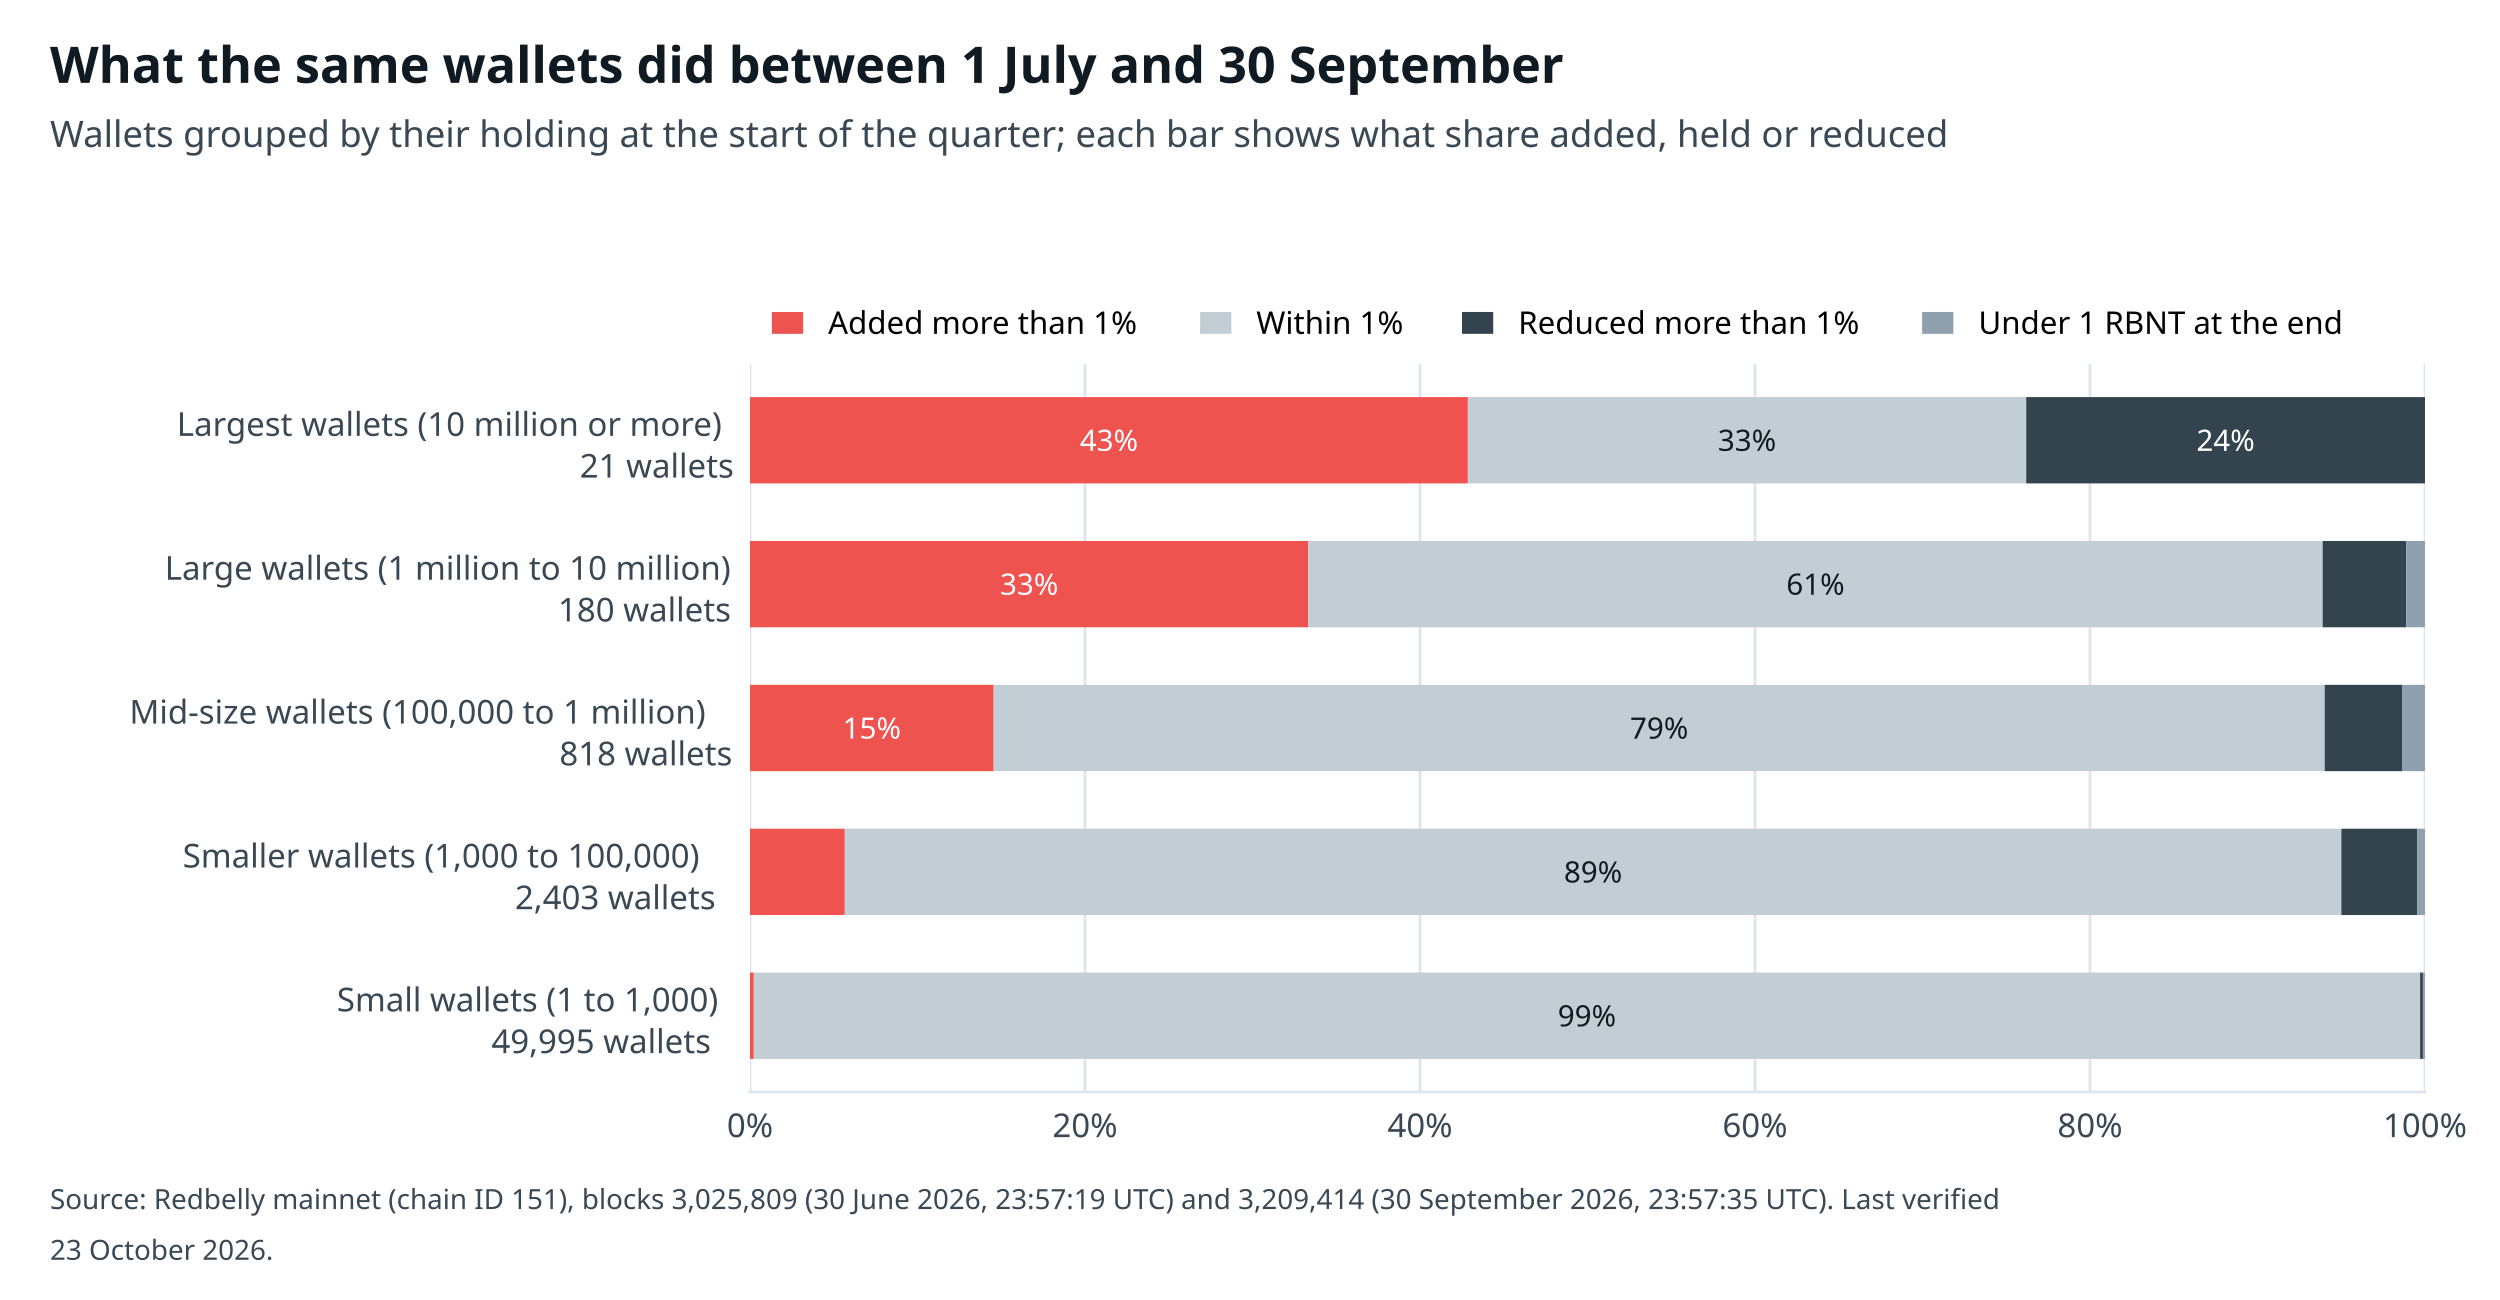
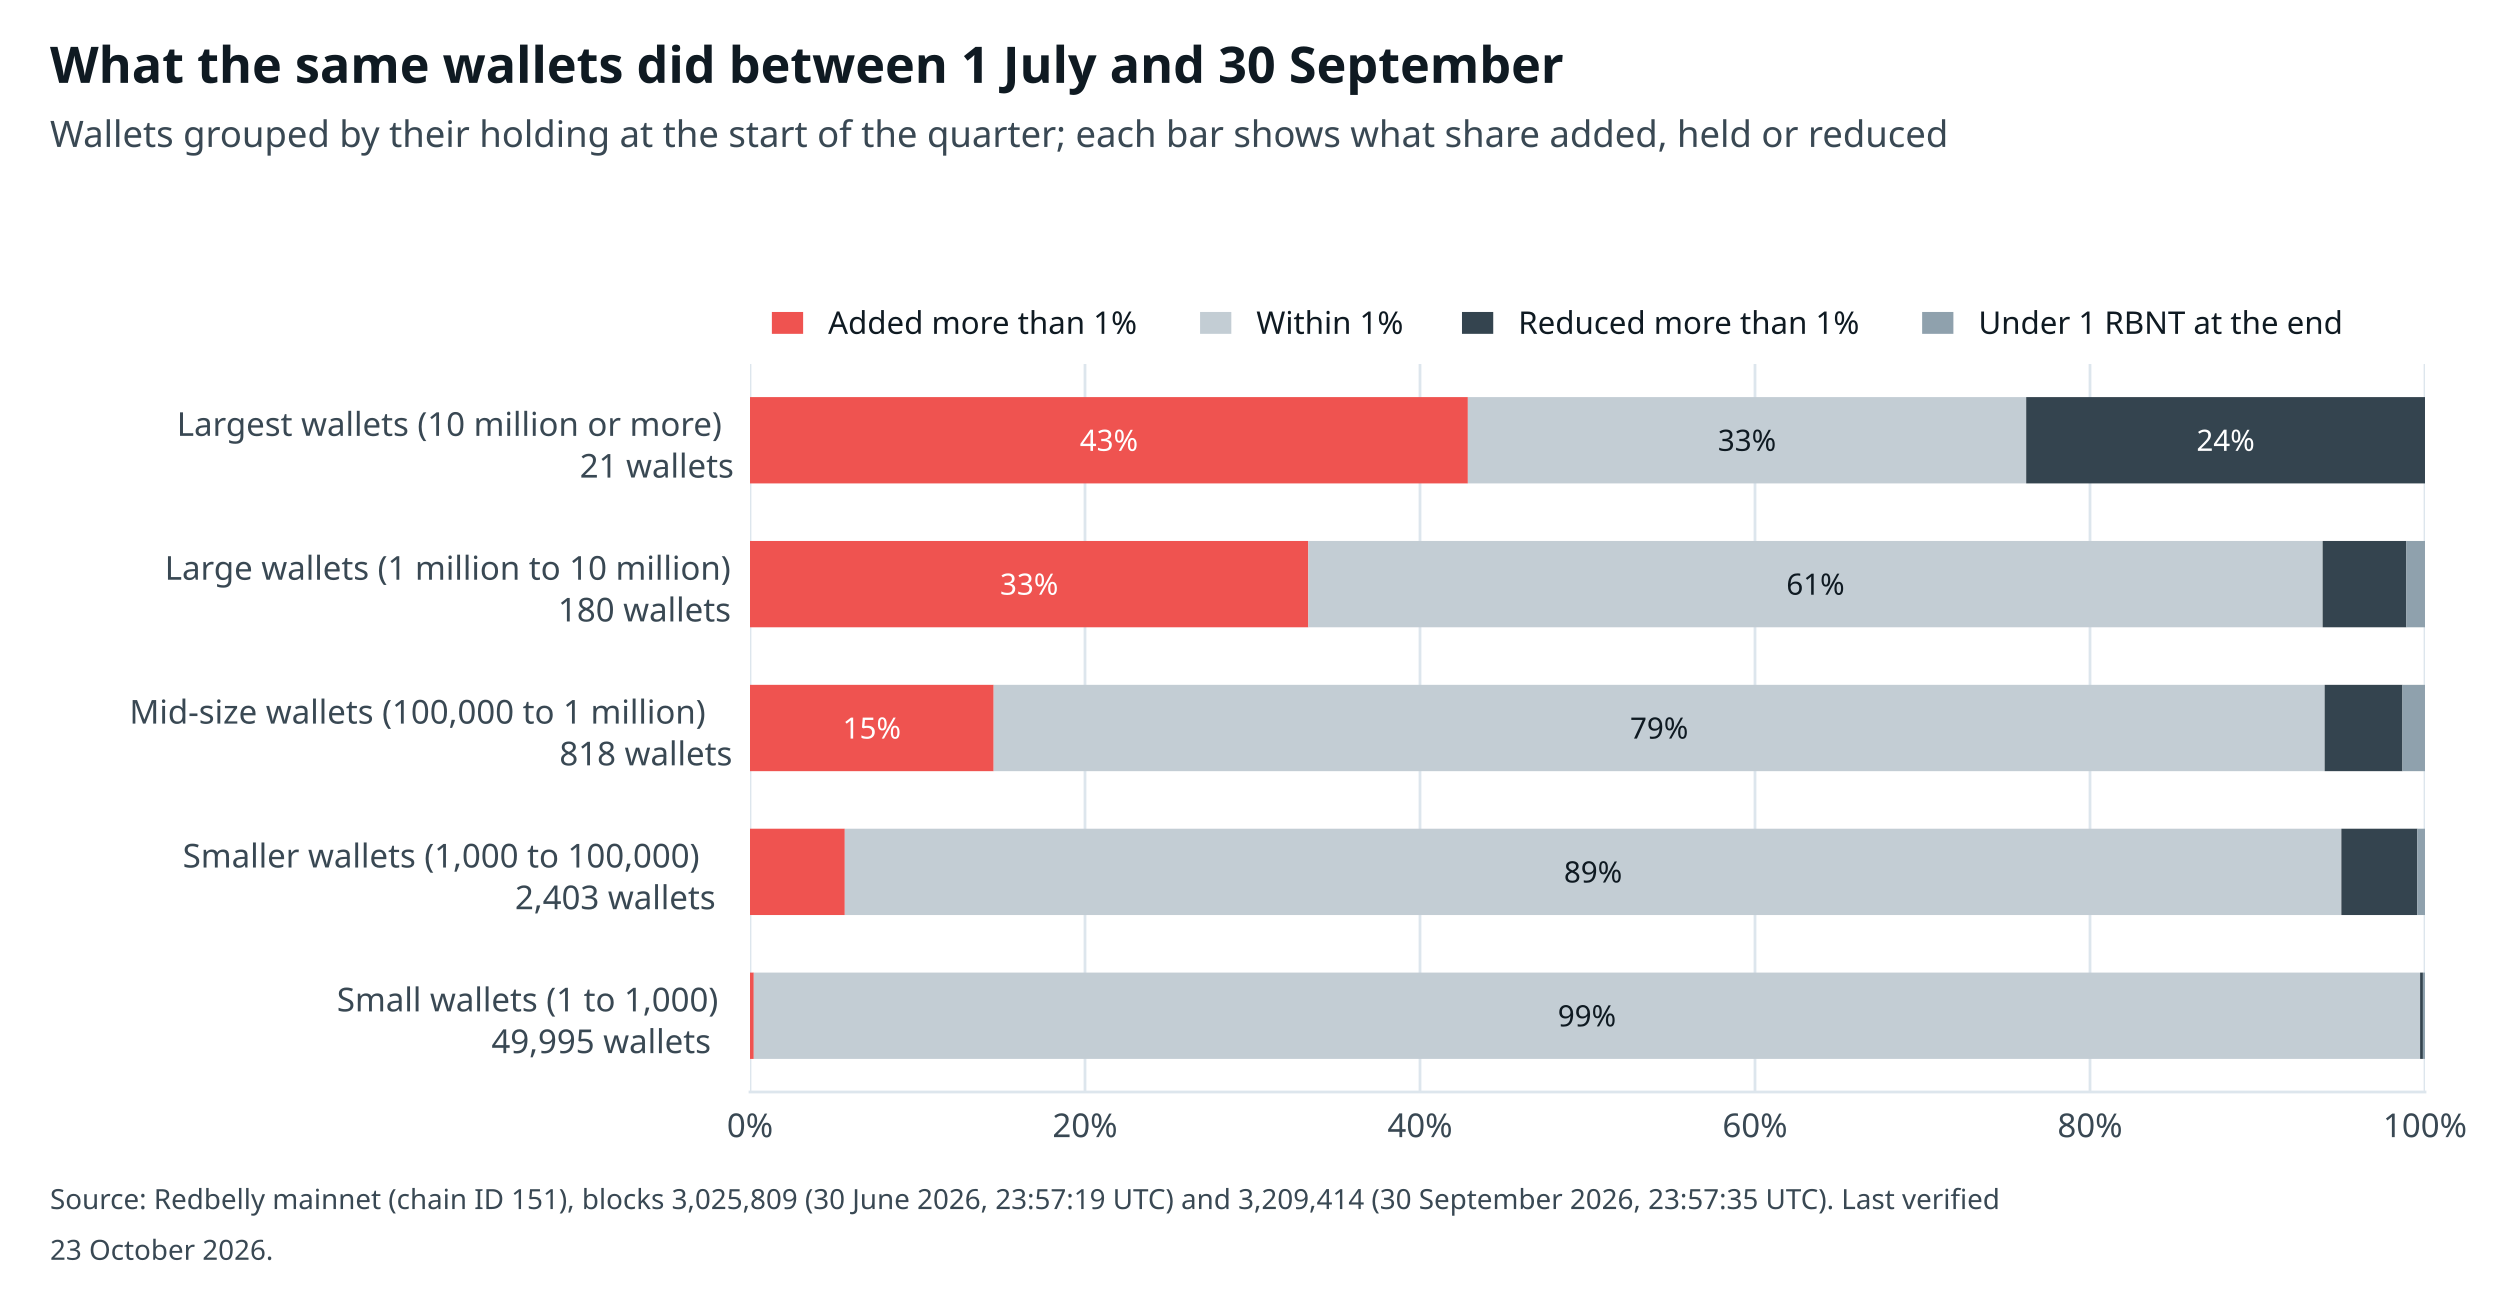
<svg xmlns="http://www.w3.org/2000/svg" width="720pt" height="374.4pt" viewBox="0 0 720 374.4" version="1.1">
  <defs>
    <style type="text/css">*{stroke-linejoin: round; stroke-linecap: butt}</style>
  </defs>
  <g id="figure_1">
    <g id="patch_1">
      <path d="M 0 374.4  L 720 374.4  L 720 0  L 0 0  z " style="fill: #ffffff" />
    </g>
    <g id="axes_1">
      <g id="patch_2">
        <path d="M 216 314.496  L 698.4 314.496  L 698.4 104.832  L 216 104.832  z " style="fill: #ffffff" />
      </g>
      <g id="matplotlib.axis_1">
        <g id="xtick_1">
          <g id="line2d_1">
-             <path d="M 216 314.496  L 216 104.832  " clip-path="url(#p8e5d633c3f)" style="fill: none; stroke: #dde6ed; stroke-width: 0.8; stroke-linecap: square" />
+             <path d="M 216 314.496  L 216 104.832  " clip-path="url(#p71415ccade)" style="fill: none; stroke: #dde6ed; stroke-width: 0.8; stroke-linecap: square" />
          </g>
          <g id="line2d_2" />
          <g id="text_1">
            <text style="font-size: 9.5px; font-family: 'Be Vietnam Pro'; text-anchor: middle; fill: #394853" x="216" y="327.496" transform="rotate(-0 216 327.496)">0%</text>
          </g>
        </g>
        <g id="xtick_2">
          <g id="line2d_3">
-             <path d="M 312.48 314.496  L 312.48 104.832  " clip-path="url(#p8e5d633c3f)" style="fill: none; stroke: #dde6ed; stroke-width: 0.8; stroke-linecap: square" />
+             <path d="M 312.48 314.496  L 312.48 104.832  " clip-path="url(#p71415ccade)" style="fill: none; stroke: #dde6ed; stroke-width: 0.8; stroke-linecap: square" />
          </g>
          <g id="line2d_4" />
          <g id="text_2">
            <text style="font-size: 9.5px; font-family: 'Be Vietnam Pro'; text-anchor: middle; fill: #394853" x="312.48" y="327.496" transform="rotate(-0 312.48 327.496)">20%</text>
          </g>
        </g>
        <g id="xtick_3">
          <g id="line2d_5">
-             <path d="M 408.96 314.496  L 408.96 104.832  " clip-path="url(#p8e5d633c3f)" style="fill: none; stroke: #dde6ed; stroke-width: 0.8; stroke-linecap: square" />
+             <path d="M 408.96 314.496  L 408.96 104.832  " clip-path="url(#p71415ccade)" style="fill: none; stroke: #dde6ed; stroke-width: 0.8; stroke-linecap: square" />
          </g>
          <g id="line2d_6" />
          <g id="text_3">
            <text style="font-size: 9.5px; font-family: 'Be Vietnam Pro'; text-anchor: middle; fill: #394853" x="408.96" y="327.496" transform="rotate(-0 408.96 327.496)">40%</text>
          </g>
        </g>
        <g id="xtick_4">
          <g id="line2d_7">
-             <path d="M 505.44 314.496  L 505.44 104.832  " clip-path="url(#p8e5d633c3f)" style="fill: none; stroke: #dde6ed; stroke-width: 0.8; stroke-linecap: square" />
+             <path d="M 505.44 314.496  L 505.44 104.832  " clip-path="url(#p71415ccade)" style="fill: none; stroke: #dde6ed; stroke-width: 0.8; stroke-linecap: square" />
          </g>
          <g id="line2d_8" />
          <g id="text_4">
            <text style="font-size: 9.5px; font-family: 'Be Vietnam Pro'; text-anchor: middle; fill: #394853" x="505.44" y="327.496" transform="rotate(-0 505.44 327.496)">60%</text>
          </g>
        </g>
        <g id="xtick_5">
          <g id="line2d_9">
-             <path d="M 601.92 314.496  L 601.92 104.832  " clip-path="url(#p8e5d633c3f)" style="fill: none; stroke: #dde6ed; stroke-width: 0.8; stroke-linecap: square" />
+             <path d="M 601.92 314.496  L 601.92 104.832  " clip-path="url(#p71415ccade)" style="fill: none; stroke: #dde6ed; stroke-width: 0.8; stroke-linecap: square" />
          </g>
          <g id="line2d_10" />
          <g id="text_5">
            <text style="font-size: 9.5px; font-family: 'Be Vietnam Pro'; text-anchor: middle; fill: #394853" x="601.92" y="327.496" transform="rotate(-0 601.92 327.496)">80%</text>
          </g>
        </g>
        <g id="xtick_6">
          <g id="line2d_11">
-             <path d="M 698.4 314.496  L 698.4 104.832  " clip-path="url(#p8e5d633c3f)" style="fill: none; stroke: #dde6ed; stroke-width: 0.8; stroke-linecap: square" />
+             <path d="M 698.4 314.496  L 698.4 104.832  " clip-path="url(#p71415ccade)" style="fill: none; stroke: #dde6ed; stroke-width: 0.8; stroke-linecap: square" />
          </g>
          <g id="line2d_12" />
          <g id="text_6">
            <text style="font-size: 9.5px; font-family: 'Be Vietnam Pro'; text-anchor: middle; fill: #394853" x="698.4" y="327.496" transform="rotate(-0 698.4 327.496)">100%</text>
          </g>
        </g>
      </g>
      <g id="matplotlib.axis_2">
        <g id="ytick_1">
          <g id="line2d_13" />
          <g id="text_7">
            <text style="font-size: 9.5px; font-family: 'Be Vietnam Pro'; fill: #394853" transform="translate(97.01859 291.2764)">Small wallets (1 to 1,000)</text>
            <text style="font-size: 9.5px; font-family: 'Be Vietnam Pro'; fill: #394853" transform="translate(141.535 303.2939)">49,995 wallets</text>
          </g>
        </g>
        <g id="ytick_2">
          <g id="line2d_14" />
          <g id="text_8">
            <text style="font-size: 9.5px; font-family: 'Be Vietnam Pro'; fill: #394853" transform="translate(52.61797 249.8408)">Smaller wallets (1,000 to 100,000)</text>
            <text style="font-size: 9.5px; font-family: 'Be Vietnam Pro'; fill: #394853" transform="translate(148.3097 261.8583)">2,403 wallets</text>
          </g>
        </g>
        <g id="ytick_3">
          <g id="line2d_15" />
          <g id="text_9">
            <text style="font-size: 9.5px; font-family: 'Be Vietnam Pro'; fill: #394853" transform="translate(37.28141 208.4052)">Mid-size wallets (100,000 to 1 million)</text>
            <text style="font-size: 9.5px; font-family: 'Be Vietnam Pro'; fill: #394853" transform="translate(161.1035 220.4228)">818 wallets</text>
          </g>
        </g>
        <g id="ytick_4">
          <g id="line2d_16" />
          <g id="text_10">
            <text style="font-size: 9.5px; font-family: 'Be Vietnam Pro'; fill: #394853" transform="translate(47.45234 166.9697)">Large wallets (1 million to 10 million)</text>
            <text style="font-size: 9.5px; font-family: 'Be Vietnam Pro'; fill: #394853" transform="translate(160.7057 178.9872)">180 wallets</text>
          </g>
        </g>
        <g id="ytick_5">
          <g id="line2d_17" />
          <g id="text_11">
            <text style="font-size: 9.5px; font-family: 'Be Vietnam Pro'; fill: #394853" transform="translate(50.91984 125.5341)">Largest wallets (10 million or more)</text>
            <text style="font-size: 9.5px; font-family: 'Be Vietnam Pro'; fill: #394853" transform="translate(166.9668 137.5516)">21 wallets</text>
          </g>
        </g>
      </g>
      <g id="patch_3">
-         <path d="M 216 304.966  L 217.09 304.966  L 217.09 280.104  L 216 280.104  z " clip-path="url(#p8e5d633c3f)" style="fill: #ef5350" />
+         <path d="M 216 304.966  L 217.09 304.966  L 217.09 280.104  L 216 280.104  z " clip-path="url(#p71415ccade)" style="fill: #ef5350" />
      </g>
      <g id="patch_4">
-         <path d="M 216 263.53  L 243.302 263.53  L 243.302 238.669  L 216 238.669  z " clip-path="url(#p8e5d633c3f)" style="fill: #ef5350" />
+         <path d="M 216 263.53  L 243.302 263.53  L 243.302 238.669  L 216 238.669  z " clip-path="url(#p71415ccade)" style="fill: #ef5350" />
      </g>
      <g id="patch_5">
-         <path d="M 216 222.095  L 286.178 222.095  L 286.178 197.233  L 216 197.233  z " clip-path="url(#p8e5d633c3f)" style="fill: #ef5350" />
+         <path d="M 216 222.095  L 286.178 222.095  L 286.178 197.233  L 216 197.233  z " clip-path="url(#p71415ccade)" style="fill: #ef5350" />
      </g>
      <g id="patch_6">
-         <path d="M 216 180.659  L 376.8 180.659  L 376.8 155.798  L 216 155.798  z " clip-path="url(#p8e5d633c3f)" style="fill: #ef5350" />
+         <path d="M 216 180.659  L 376.8 180.659  L 376.8 155.798  L 216 155.798  z " clip-path="url(#p71415ccade)" style="fill: #ef5350" />
      </g>
      <g id="patch_7">
-         <path d="M 216 139.224  L 422.743 139.224  L 422.743 114.362  L 216 114.362  z " clip-path="url(#p8e5d633c3f)" style="fill: #ef5350" />
+         <path d="M 216 139.224  L 422.743 139.224  L 422.743 114.362  L 216 114.362  z " clip-path="url(#p71415ccade)" style="fill: #ef5350" />
      </g>
      <g id="patch_8">
-         <path d="M 217.09 304.966  L 696.991 304.966  L 696.991 280.104  L 217.09 280.104  z " clip-path="url(#p8e5d633c3f)" style="fill: #c3cdd4" />
+         <path d="M 217.09 304.966  L 696.991 304.966  L 696.991 280.104  L 217.09 280.104  z " clip-path="url(#p71415ccade)" style="fill: #c3cdd4" />
      </g>
      <g id="patch_9">
-         <path d="M 243.302 263.53  L 674.31 263.53  L 674.31 238.669  L 243.302 238.669  z " clip-path="url(#p8e5d633c3f)" style="fill: #c3cdd4" />
+         <path d="M 243.302 263.53  L 674.31 263.53  L 674.31 238.669  L 243.302 238.669  z " clip-path="url(#p71415ccade)" style="fill: #c3cdd4" />
      </g>
      <g id="patch_10">
-         <path d="M 286.178 222.095  L 669.503 222.095  L 669.503 197.233  L 286.178 197.233  z " clip-path="url(#p8e5d633c3f)" style="fill: #c3cdd4" />
+         <path d="M 286.178 222.095  L 669.503 222.095  L 669.503 197.233  L 286.178 197.233  z " clip-path="url(#p71415ccade)" style="fill: #c3cdd4" />
      </g>
      <g id="patch_11">
-         <path d="M 376.8 180.659  L 668.92 180.659  L 668.92 155.798  L 376.8 155.798  z " clip-path="url(#p8e5d633c3f)" style="fill: #c3cdd4" />
+         <path d="M 376.8 180.659  L 668.92 180.659  L 668.92 155.798  L 376.8 155.798  z " clip-path="url(#p71415ccade)" style="fill: #c3cdd4" />
      </g>
      <g id="patch_12">
-         <path d="M 422.743 139.224  L 583.543 139.224  L 583.543 114.362  L 422.743 114.362  z " clip-path="url(#p8e5d633c3f)" style="fill: #c3cdd4" />
+         <path d="M 422.743 139.224  L 583.543 139.224  L 583.543 114.362  L 422.743 114.362  z " clip-path="url(#p71415ccade)" style="fill: #c3cdd4" />
      </g>
      <g id="patch_13">
-         <path d="M 696.991 304.966  L 697.802 304.966  L 697.802 280.104  L 696.991 280.104  z " clip-path="url(#p8e5d633c3f)" style="fill: #34444f" />
+         <path d="M 696.991 304.966  L 697.802 304.966  L 697.802 280.104  L 696.991 280.104  z " clip-path="url(#p71415ccade)" style="fill: #34444f" />
      </g>
      <g id="patch_14">
-         <path d="M 674.31 263.53  L 696.192 263.53  L 696.192 238.669  L 674.31 238.669  z " clip-path="url(#p8e5d633c3f)" style="fill: #34444f" />
+         <path d="M 674.31 263.53  L 696.192 263.53  L 696.192 238.669  L 674.31 238.669  z " clip-path="url(#p71415ccade)" style="fill: #34444f" />
      </g>
      <g id="patch_15">
-         <path d="M 669.503 222.095  L 691.913 222.095  L 691.913 197.233  L 669.503 197.233  z " clip-path="url(#p8e5d633c3f)" style="fill: #34444f" />
+         <path d="M 669.503 222.095  L 691.913 222.095  L 691.913 197.233  L 669.503 197.233  z " clip-path="url(#p71415ccade)" style="fill: #34444f" />
      </g>
      <g id="patch_16">
-         <path d="M 668.92 180.659  L 693.04 180.659  L 693.04 155.798  L 668.92 155.798  z " clip-path="url(#p8e5d633c3f)" style="fill: #34444f" />
+         <path d="M 668.92 180.659  L 693.04 180.659  L 693.04 155.798  L 668.92 155.798  z " clip-path="url(#p71415ccade)" style="fill: #34444f" />
      </g>
      <g id="patch_17">
-         <path d="M 583.543 139.224  L 698.4 139.224  L 698.4 114.362  L 583.543 114.362  z " clip-path="url(#p8e5d633c3f)" style="fill: #34444f" />
+         <path d="M 583.543 139.224  L 698.4 139.224  L 698.4 114.362  L 583.543 114.362  z " clip-path="url(#p71415ccade)" style="fill: #34444f" />
      </g>
      <g id="patch_18">
-         <path d="M 697.802 304.966  L 698.4 304.966  L 698.4 280.104  L 697.802 280.104  z " clip-path="url(#p8e5d633c3f)" style="fill: #8fa1ad" />
+         <path d="M 697.802 304.966  L 698.4 304.966  L 698.4 280.104  L 697.802 280.104  z " clip-path="url(#p71415ccade)" style="fill: #8fa1ad" />
      </g>
      <g id="patch_19">
-         <path d="M 696.192 263.53  L 698.4 263.53  L 698.4 238.669  L 696.192 238.669  z " clip-path="url(#p8e5d633c3f)" style="fill: #8fa1ad" />
+         <path d="M 696.192 263.53  L 698.4 263.53  L 698.4 238.669  L 696.192 238.669  z " clip-path="url(#p71415ccade)" style="fill: #8fa1ad" />
      </g>
      <g id="patch_20">
-         <path d="M 691.913 222.095  L 698.4 222.095  L 698.4 197.233  L 691.913 197.233  z " clip-path="url(#p8e5d633c3f)" style="fill: #8fa1ad" />
+         <path d="M 691.913 222.095  L 698.4 222.095  L 698.4 197.233  L 691.913 197.233  z " clip-path="url(#p71415ccade)" style="fill: #8fa1ad" />
      </g>
      <g id="patch_21">
-         <path d="M 693.04 180.659  L 698.4 180.659  L 698.4 155.798  L 693.04 155.798  z " clip-path="url(#p8e5d633c3f)" style="fill: #8fa1ad" />
+         <path d="M 693.04 180.659  L 698.4 180.659  L 698.4 155.798  L 693.04 155.798  z " clip-path="url(#p71415ccade)" style="fill: #8fa1ad" />
      </g>
      <g id="patch_22">
-         <path d="M 698.4 139.224  L 698.4 139.224  L 698.4 114.362  L 698.4 114.362  z " clip-path="url(#p8e5d633c3f)" style="fill: #8fa1ad" />
+         <path d="M 698.4 139.224  L 698.4 139.224  L 698.4 114.362  L 698.4 114.362  z " clip-path="url(#p71415ccade)" style="fill: #8fa1ad" />
      </g>
      <g id="patch_23">
        <path d="M 216 314.496  L 698.4 314.496  " style="fill: none; stroke: #dde6ed; stroke-width: 0.8; stroke-linejoin: miter; stroke-linecap: square" />
      </g>
      <g id="text_12">
        <text style="font-size: 8.5px; font-family: 'JetBrains Mono'; text-anchor: middle; fill: #ffffff" x="251.089" y="212.724" transform="rotate(-0 251.089 212.724)">15%</text>
      </g>
      <g id="text_13">
        <text style="font-size: 8.5px; font-family: 'JetBrains Mono'; text-anchor: middle; fill: #ffffff" x="296.4" y="171.288" transform="rotate(-0 296.4 171.2884)">33%</text>
      </g>
      <g id="text_14">
        <text style="font-size: 8.5px; font-family: 'JetBrains Mono'; text-anchor: middle; fill: #ffffff" x="319.371" y="129.853" transform="rotate(-0 319.3714 129.8529)">43%</text>
      </g>
      <g id="text_15">
        <text style="font-size: 8.5px; font-family: 'JetBrains Mono'; text-anchor: middle; fill: #0f1a22" x="457.041" y="295.595" transform="rotate(-0 457.0408 295.5951)">99%</text>
      </g>
      <g id="text_16">
        <text style="font-size: 8.5px; font-family: 'JetBrains Mono'; text-anchor: middle; fill: #0f1a22" x="458.806" y="254.16" transform="rotate(-0 458.806 254.1596)">89%</text>
      </g>
      <g id="text_17">
        <text style="font-size: 8.5px; font-family: 'JetBrains Mono'; text-anchor: middle; fill: #0f1a22" x="477.841" y="212.724" transform="rotate(-0 477.8406 212.724)">79%</text>
      </g>
      <g id="text_18">
        <text style="font-size: 8.5px; font-family: 'JetBrains Mono'; text-anchor: middle; fill: #0f1a22" x="522.86" y="171.288" transform="rotate(-0 522.86 171.2884)">61%</text>
      </g>
      <g id="text_19">
        <text style="font-size: 8.5px; font-family: 'JetBrains Mono'; text-anchor: middle; fill: #0f1a22" x="503.143" y="129.853" transform="rotate(-0 503.1429 129.8529)">33%</text>
      </g>
      <g id="text_20">
        <text style="font-size: 8.5px; font-family: 'JetBrains Mono'; text-anchor: middle; fill: #ffffff" x="640.971" y="129.853" transform="rotate(-0 640.9714 129.8529)">24%</text>
      </g>
      <g id="legend_1">
        <g id="patch_24">
          <path d="M 222.3 96.147  L 231.3 96.147  L 231.3 89.847  L 222.3 89.847  z " style="fill: #ef5350" />
        </g>
        <g id="text_21">
-           <text style="font-size: 9px; font-family: 'Be Vietnam Pro'; text-anchor: start" x="238.5" y="96.147" transform="rotate(-0 238.5 96.147)">Added more than 1%</text>
+           <text style="font-size: 9px; font-family: 'Be Vietnam Pro'; text-anchor: start; fill: #0f1a22" x="238.5" y="96.147" transform="rotate(-0 238.5 96.147)">Added more than 1%</text>
        </g>
        <g id="patch_25">
          <path d="M 345.62 96.147  L 354.62 96.147  L 354.62 89.847  L 345.62 89.847  z " style="fill: #c3cdd4" />
        </g>
        <g id="text_22">
-           <text style="font-size: 9px; font-family: 'Be Vietnam Pro'; text-anchor: start" x="361.82" y="96.147" transform="rotate(-0 361.8197 96.147)">Within 1%</text>
+           <text style="font-size: 9px; font-family: 'Be Vietnam Pro'; text-anchor: start; fill: #0f1a22" x="361.82" y="96.147" transform="rotate(-0 361.8197 96.147)">Within 1%</text>
        </g>
        <g id="patch_26">
          <path d="M 421.05 96.147  L 430.05 96.147  L 430.05 89.847  L 421.05 89.847  z " style="fill: #34444f" />
        </g>
        <g id="text_23">
-           <text style="font-size: 9px; font-family: 'Be Vietnam Pro'; text-anchor: start" x="437.25" y="96.147" transform="rotate(-0 437.2495 96.147)">Reduced more than 1%</text>
+           <text style="font-size: 9px; font-family: 'Be Vietnam Pro'; text-anchor: start; fill: #0f1a22" x="437.25" y="96.147" transform="rotate(-0 437.2495 96.147)">Reduced more than 1%</text>
        </g>
        <g id="patch_27">
          <path d="M 553.576 96.147  L 562.576 96.147  L 562.576 89.847  L 553.576 89.847  z " style="fill: #8fa1ad" />
        </g>
        <g id="text_24">
-           <text style="font-size: 9px; font-family: 'Be Vietnam Pro'; text-anchor: start" x="569.776" y="96.147" transform="rotate(-0 569.7759 96.147)">Under 1 RBNT at the end</text>
+           <text style="font-size: 9px; font-family: 'Be Vietnam Pro'; text-anchor: start; fill: #0f1a22" x="569.776" y="96.147" transform="rotate(-0 569.7759 96.147)">Under 1 RBNT at the end</text>
        </g>
      </g>
    </g>
    <g id="text_25">
      <text style="font-weight: 700; font-size: 14.5px; font-family: 'Be Vietnam Pro'; text-anchor: start; fill: #0f1a22" x="14.4" y="23.86" transform="rotate(-0 14.4 23.86)">What the same wallets did between 1 July and 30 September</text>
    </g>
    <g id="text_26">
      <text style="font-size: 10.5px; font-family: 'Be Vietnam Pro'; text-anchor: start; fill: #394853" x="14.4" y="42.324" transform="rotate(-0 14.4 42.324)">Wallets grouped by their holding at the start of the quarter; each bar shows what share added, held or reduced</text>
    </g>
    <g id="text_27">
      <text style="font-size: 8px; font-family: 'Be Vietnam Pro'; fill: #394853" transform="translate(14.4 348.2038)">Source: Redbelly mainnet (chain ID 151), blocks 3,025,809 (30 June 2026, 23:57:19 UTC) and 3,209,414 (30 September 2026, 23:57:35 UTC). Last verified</text>
      <text style="font-size: 8px; font-family: 'Be Vietnam Pro'; fill: #394853" transform="translate(14.4 362.828)">23 October 2026.</text>
    </g>
  </g>
  <defs>
-     <clipPath id="p8e5d633c3f">
+     <clipPath id="p71415ccade">
      <rect x="216" y="104.832" width="482.4" height="209.664" />
    </clipPath>
  </defs>
</svg>
